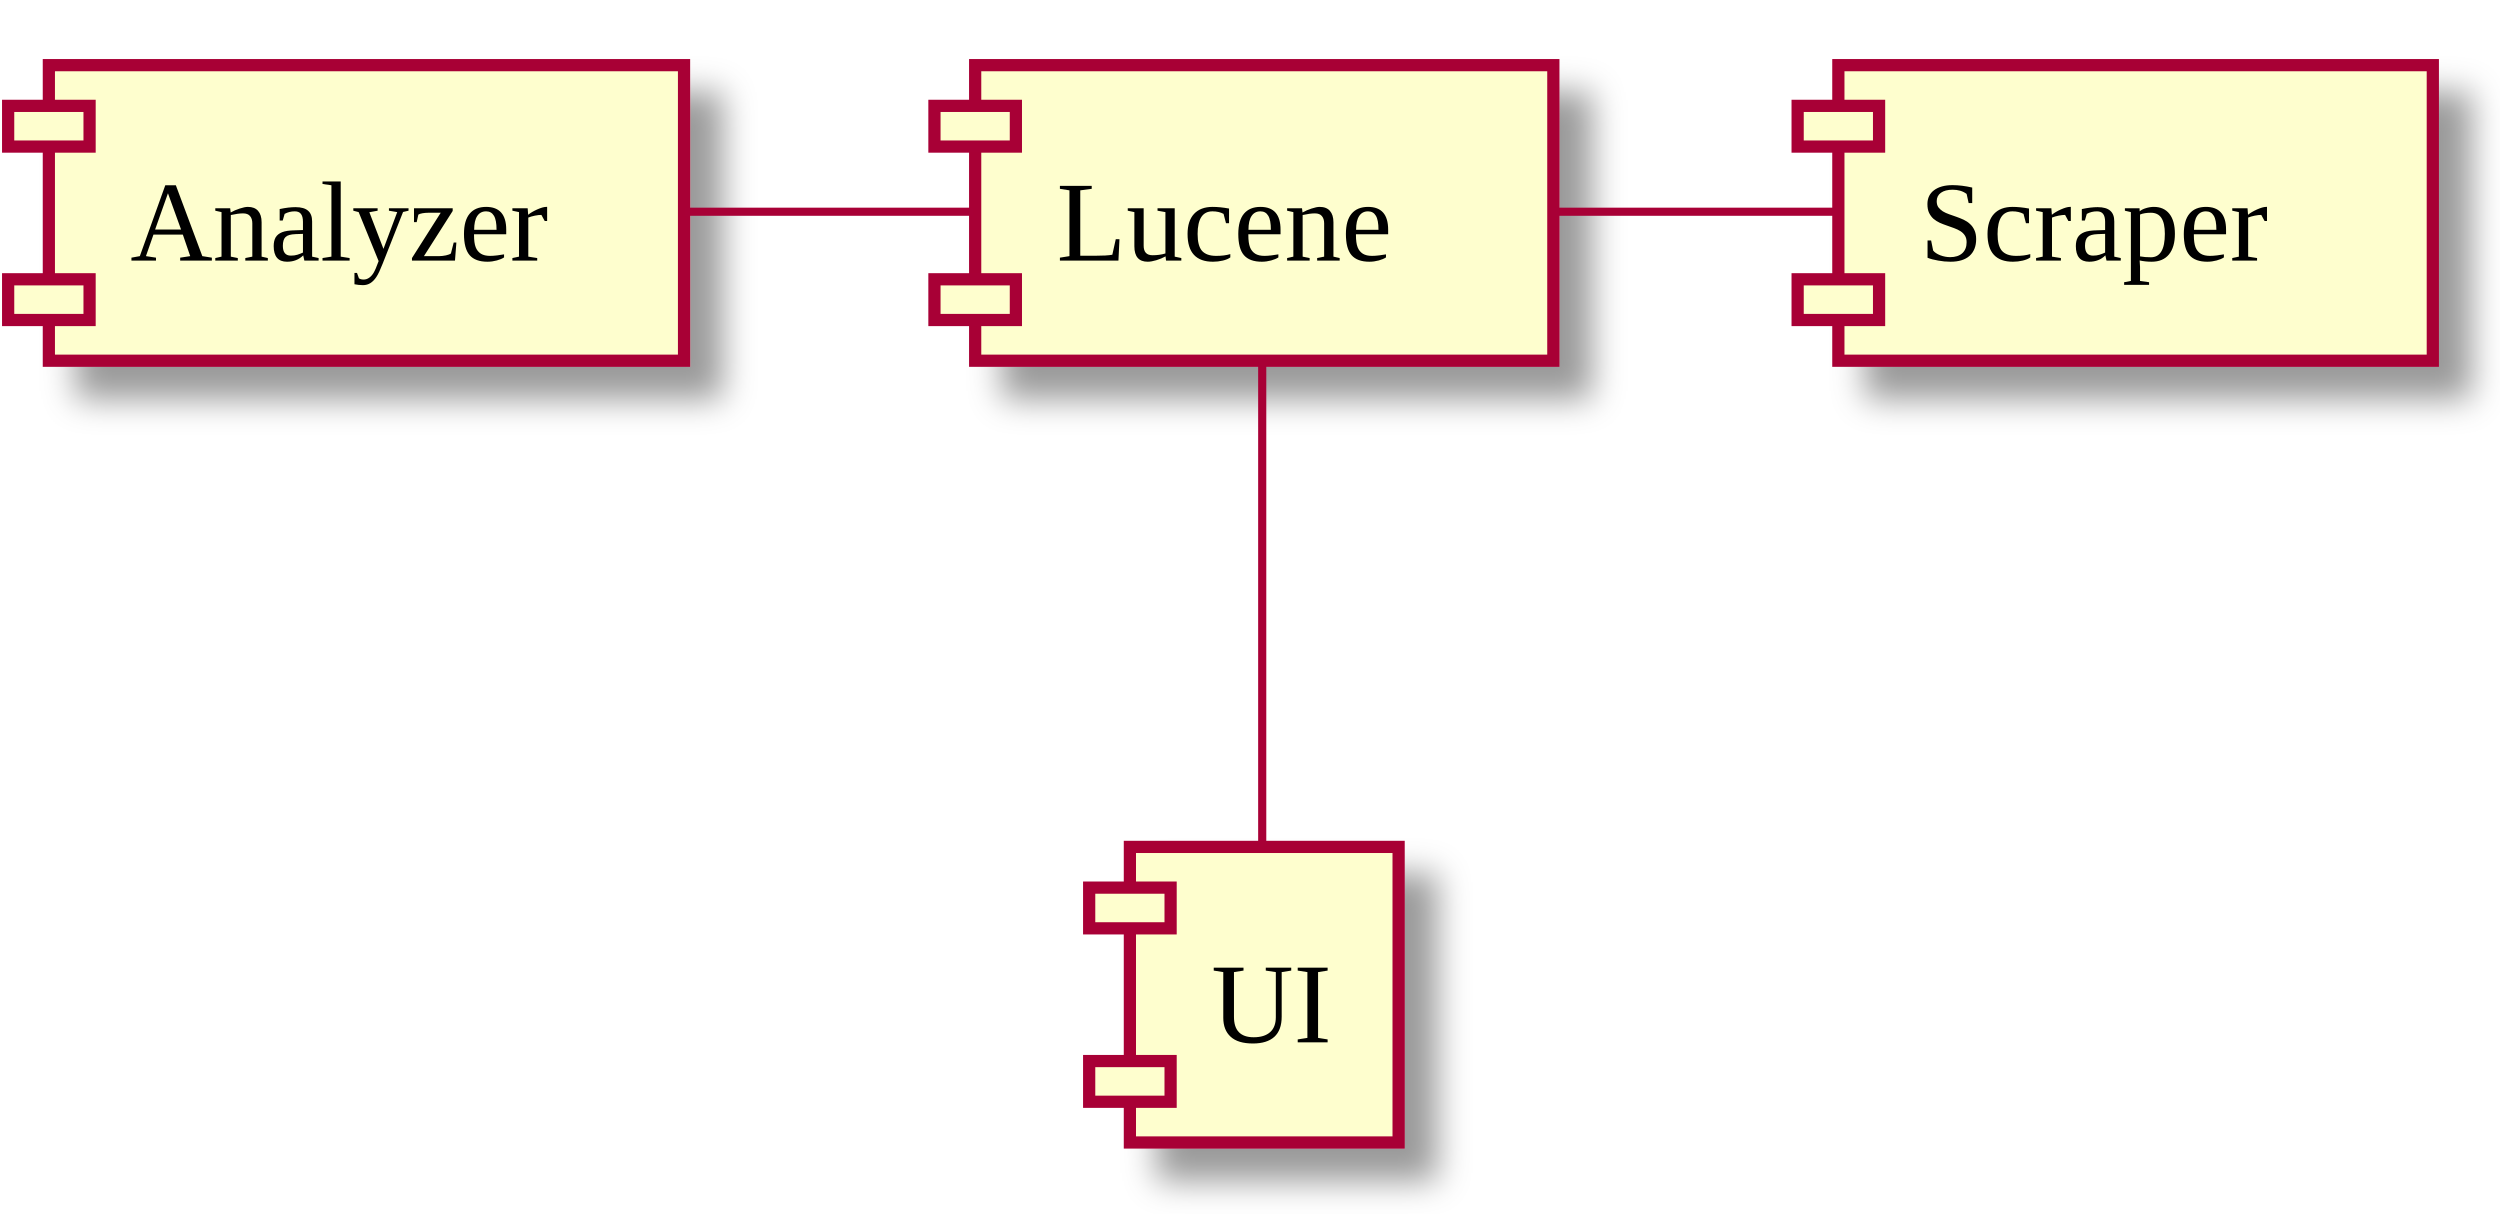
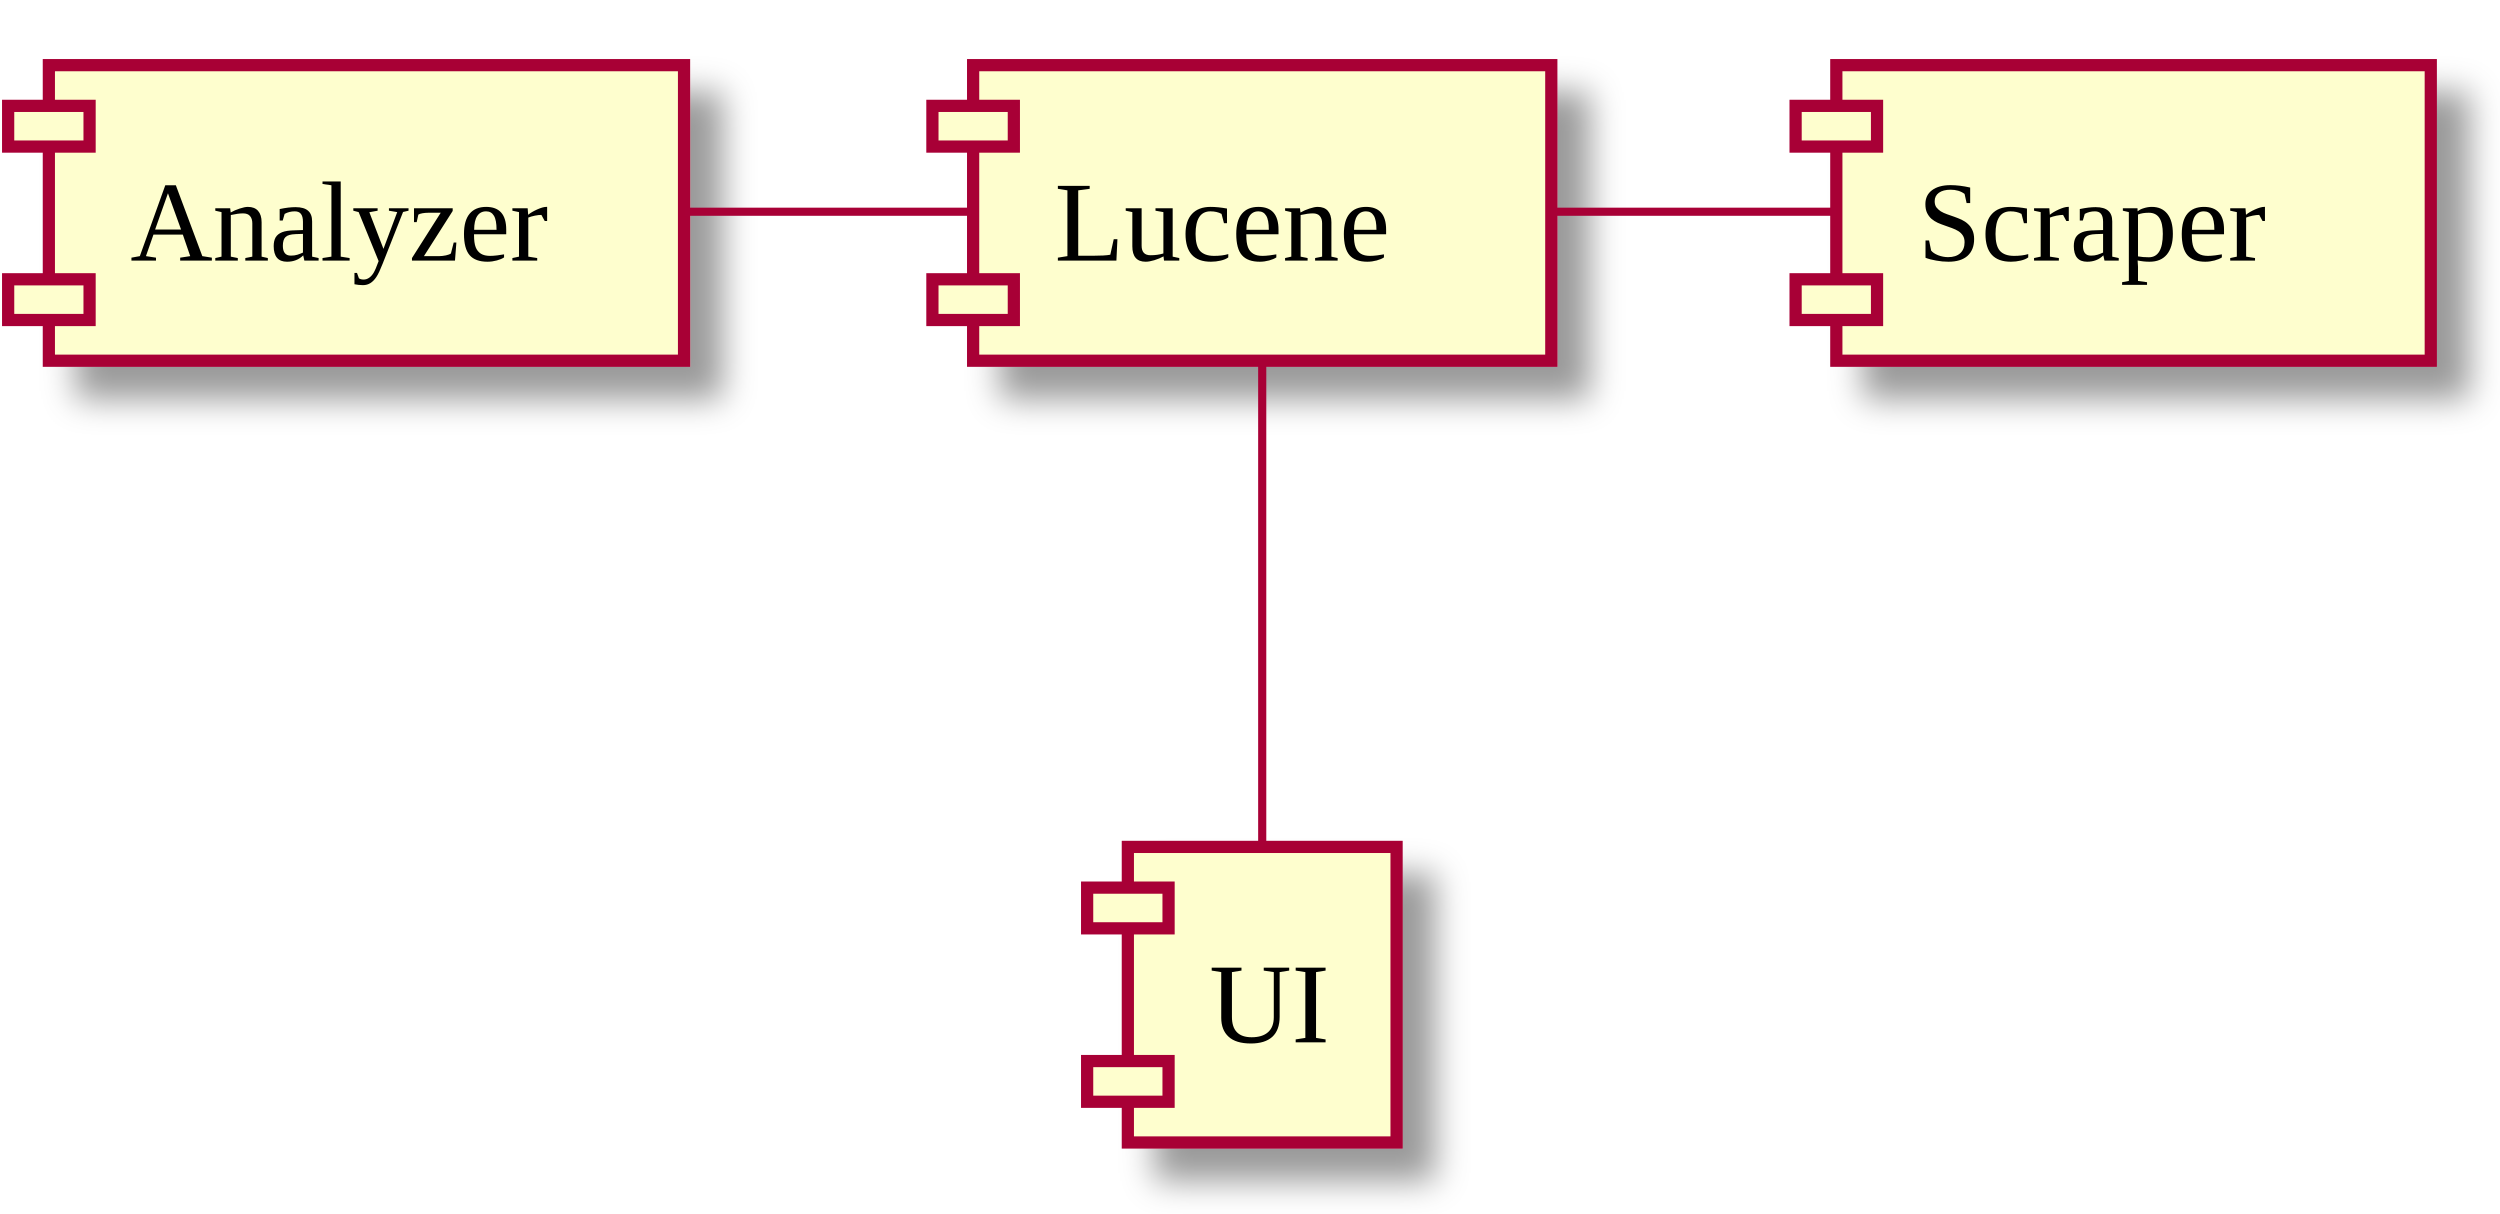
<svg xmlns="http://www.w3.org/2000/svg" height="149pt" style="width:307px;height:149px;" version="1.1" viewBox="0 0 307 149" width="307pt">
  <defs>
    <filter height="300%" id="f1" width="300%" x="-1" y="-1">
      <feGaussianBlur result="blurOut" stdDeviation="2" />
      <feColorMatrix in="blurOut" result="blurOut2" type="matrix" values="0 0 0 0 0 0 0 0 0 0 0 0 0 0 0 0 0 0 .4 0" />
      <feOffset dx="4" dy="4" in="blurOut2" result="blurOut3" />
      <feBlend in="SourceGraphic" in2="blurOut3" mode="normal" />
    </filter>
  </defs>
  <g>
-     <rect fill="#FEFECE" filter="url(#f1)" height="36.297" style="stroke: #A80036; stroke-width: 1.5;" width="71.0" x="119.75" y="8.0" />
-     <rect fill="#FEFECE" height="5.0" style="stroke: #A80036; stroke-width: 1.5;" width="10.0" x="114.75" y="13.0" />
-     <rect fill="#FEFECE" height="5.0" style="stroke: #A80036; stroke-width: 1.5;" width="10.0" x="114.75" y="34.297" />
-     <text fill="#000000" font-size="14" lengthAdjust="spacingAndGlyphs" textLength="51.0" x="129.75" y="32.0">Lucene</text>
-     <rect fill="#FEFECE" filter="url(#f1)" height="36.297" style="stroke: #A80036; stroke-width: 1.5;" width="33.0" x="138.75" y="104.0" />
-     <rect fill="#FEFECE" height="5.0" style="stroke: #A80036; stroke-width: 1.5;" width="10.0" x="133.75" y="109.0" />
-     <rect fill="#FEFECE" height="5.0" style="stroke: #A80036; stroke-width: 1.5;" width="10.0" x="133.75" y="130.297" />
-     <text fill="#000000" font-size="14" lengthAdjust="spacingAndGlyphs" textLength="13.0" x="148.75" y="128.0">UI</text>
-     <rect fill="#FEFECE" filter="url(#f1)" height="36.297" style="stroke: #A80036; stroke-width: 1.5;" width="73.0" x="225.75" y="8.0" />
-     <rect fill="#FEFECE" height="5.0" style="stroke: #A80036; stroke-width: 1.5;" width="10.0" x="220.75" y="13.0" />
-     <rect fill="#FEFECE" height="5.0" style="stroke: #A80036; stroke-width: 1.5;" width="10.0" x="220.75" y="34.297" />
-     <text fill="#000000" font-size="14" lengthAdjust="spacingAndGlyphs" textLength="53.0" x="235.75" y="32.0">Scraper</text>
+     <rect fill="#FEFECE" filter="url(#f1)" height="36.297" style="stroke: #A80036; stroke-width: 1.5;" width="71.0" x="119.5" y="8.0" />
+     <rect fill="#FEFECE" height="5.0" style="stroke: #A80036; stroke-width: 1.5;" width="10.0" x="114.5" y="13.0" />
+     <rect fill="#FEFECE" height="5.0" style="stroke: #A80036; stroke-width: 1.5;" width="10.0" x="114.5" y="34.297" />
+     <text fill="#000000" font-size="14" lengthAdjust="spacingAndGlyphs" textLength="51.0" x="129.5" y="32.0">Lucene</text>
+     <rect fill="#FEFECE" filter="url(#f1)" height="36.297" style="stroke: #A80036; stroke-width: 1.5;" width="33.0" x="138.5" y="104.0" />
+     <rect fill="#FEFECE" height="5.0" style="stroke: #A80036; stroke-width: 1.5;" width="10.0" x="133.5" y="109.0" />
+     <rect fill="#FEFECE" height="5.0" style="stroke: #A80036; stroke-width: 1.5;" width="10.0" x="133.5" y="130.297" />
+     <text fill="#000000" font-size="14" lengthAdjust="spacingAndGlyphs" textLength="13.0" x="148.5" y="128.0">UI</text>
+     <rect fill="#FEFECE" filter="url(#f1)" height="36.297" style="stroke: #A80036; stroke-width: 1.5;" width="73.0" x="225.5" y="8.0" />
+     <rect fill="#FEFECE" height="5.0" style="stroke: #A80036; stroke-width: 1.5;" width="10.0" x="220.5" y="13.0" />
+     <rect fill="#FEFECE" height="5.0" style="stroke: #A80036; stroke-width: 1.5;" width="10.0" x="220.5" y="34.297" />
+     <text fill="#000000" font-size="14" lengthAdjust="spacingAndGlyphs" textLength="53.0" x="235.5" y="32.0">Scraper</text>
    <rect fill="#FEFECE" filter="url(#f1)" height="36.297" style="stroke: #A80036; stroke-width: 1.5;" width="78.0" x="6.0" y="8.0" />
    <rect fill="#FEFECE" height="5.0" style="stroke: #A80036; stroke-width: 1.5;" width="10.0" x="1.0" y="13.0" />
    <rect fill="#FEFECE" height="5.0" style="stroke: #A80036; stroke-width: 1.5;" width="10.0" x="1.0" y="34.297" />
    <text fill="#000000" font-size="14" lengthAdjust="spacingAndGlyphs" textLength="58.0" x="16.0" y="32.0">Analyzer</text>
    <path d="M155,44.241 C155,61.202 155,86.945 155,103.868 " fill="none" style="stroke: #A80036; stroke-width: 1.0;" />
-     <path d="M190.527,26 C202.253,26 213.979,26 225.705,26 " fill="none" style="stroke: #A80036; stroke-width: 1.0;" />
-     <path d="M84.102,26 C95.918,26 107.734,26 119.551,26 " fill="none" style="stroke: #A80036; stroke-width: 1.0;" />
+     <path d="M190.527,26 C202.16,26 213.793,26 225.426,26 " fill="none" style="stroke: #A80036; stroke-width: 1.0;" />
+     <path d="M84.102,26 C95.826,26 107.55,26 119.274,26 " fill="none" style="stroke: #A80036; stroke-width: 1.0;" />
  </g>
</svg>
